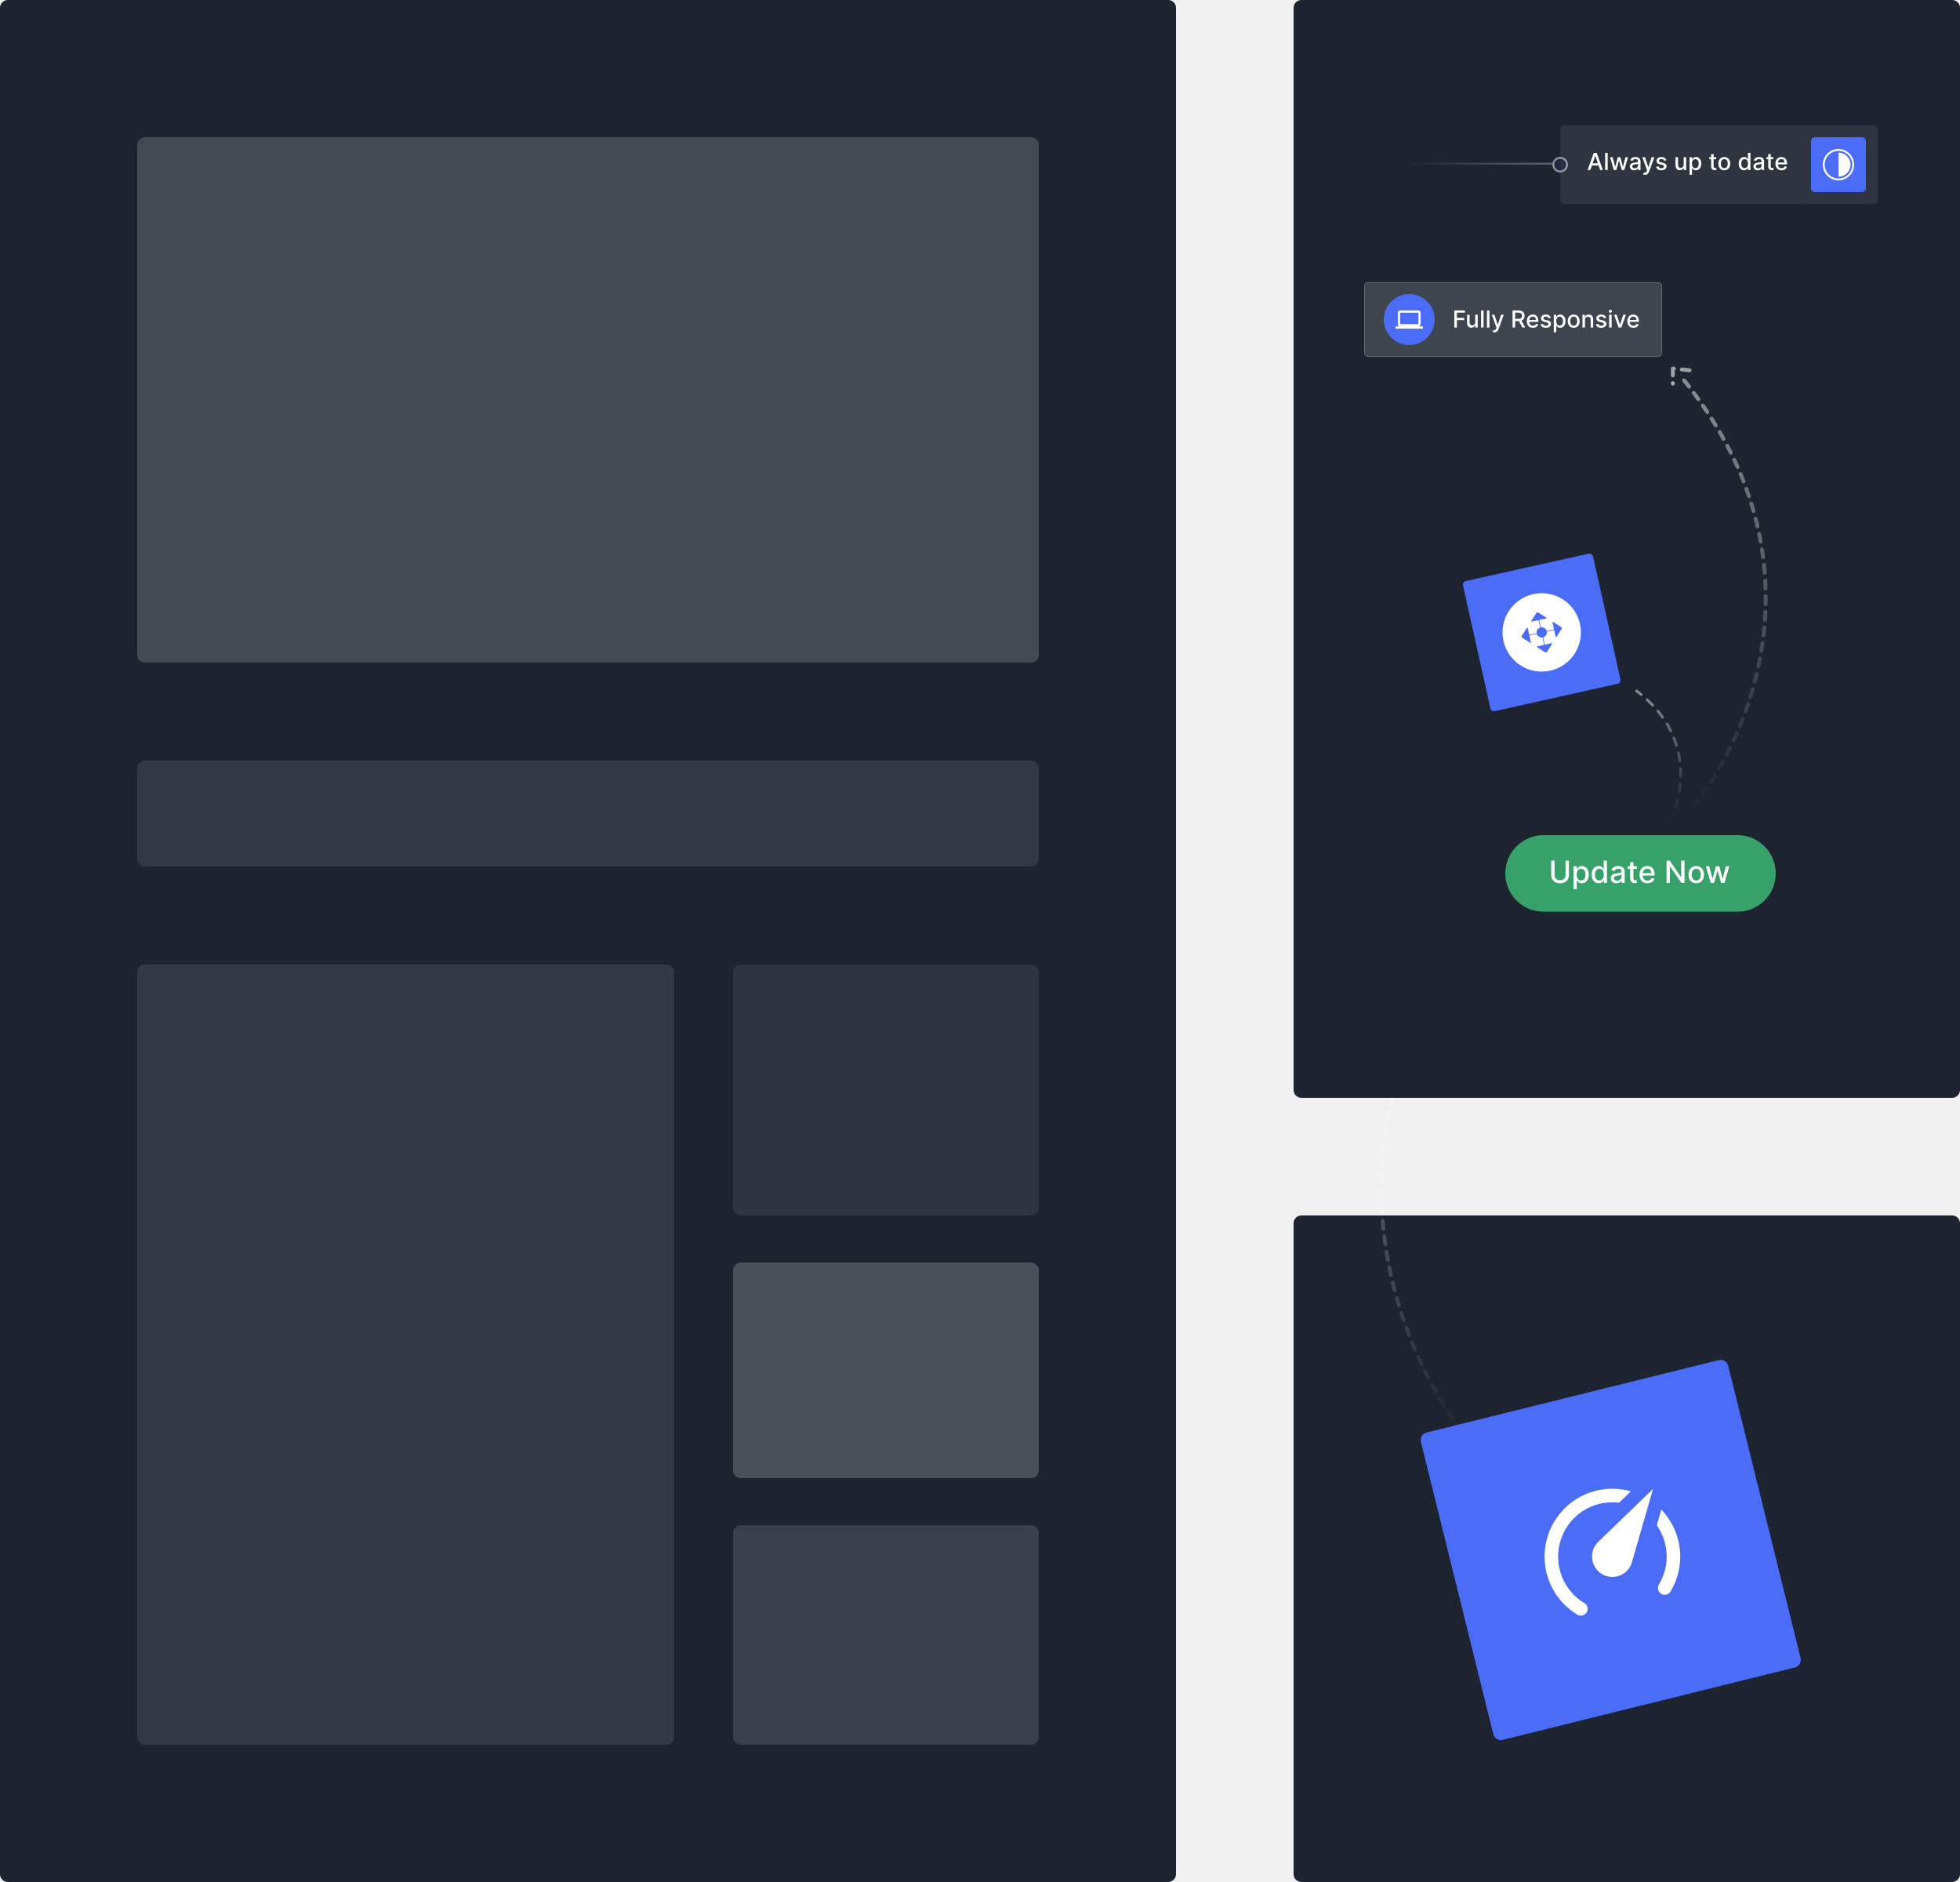
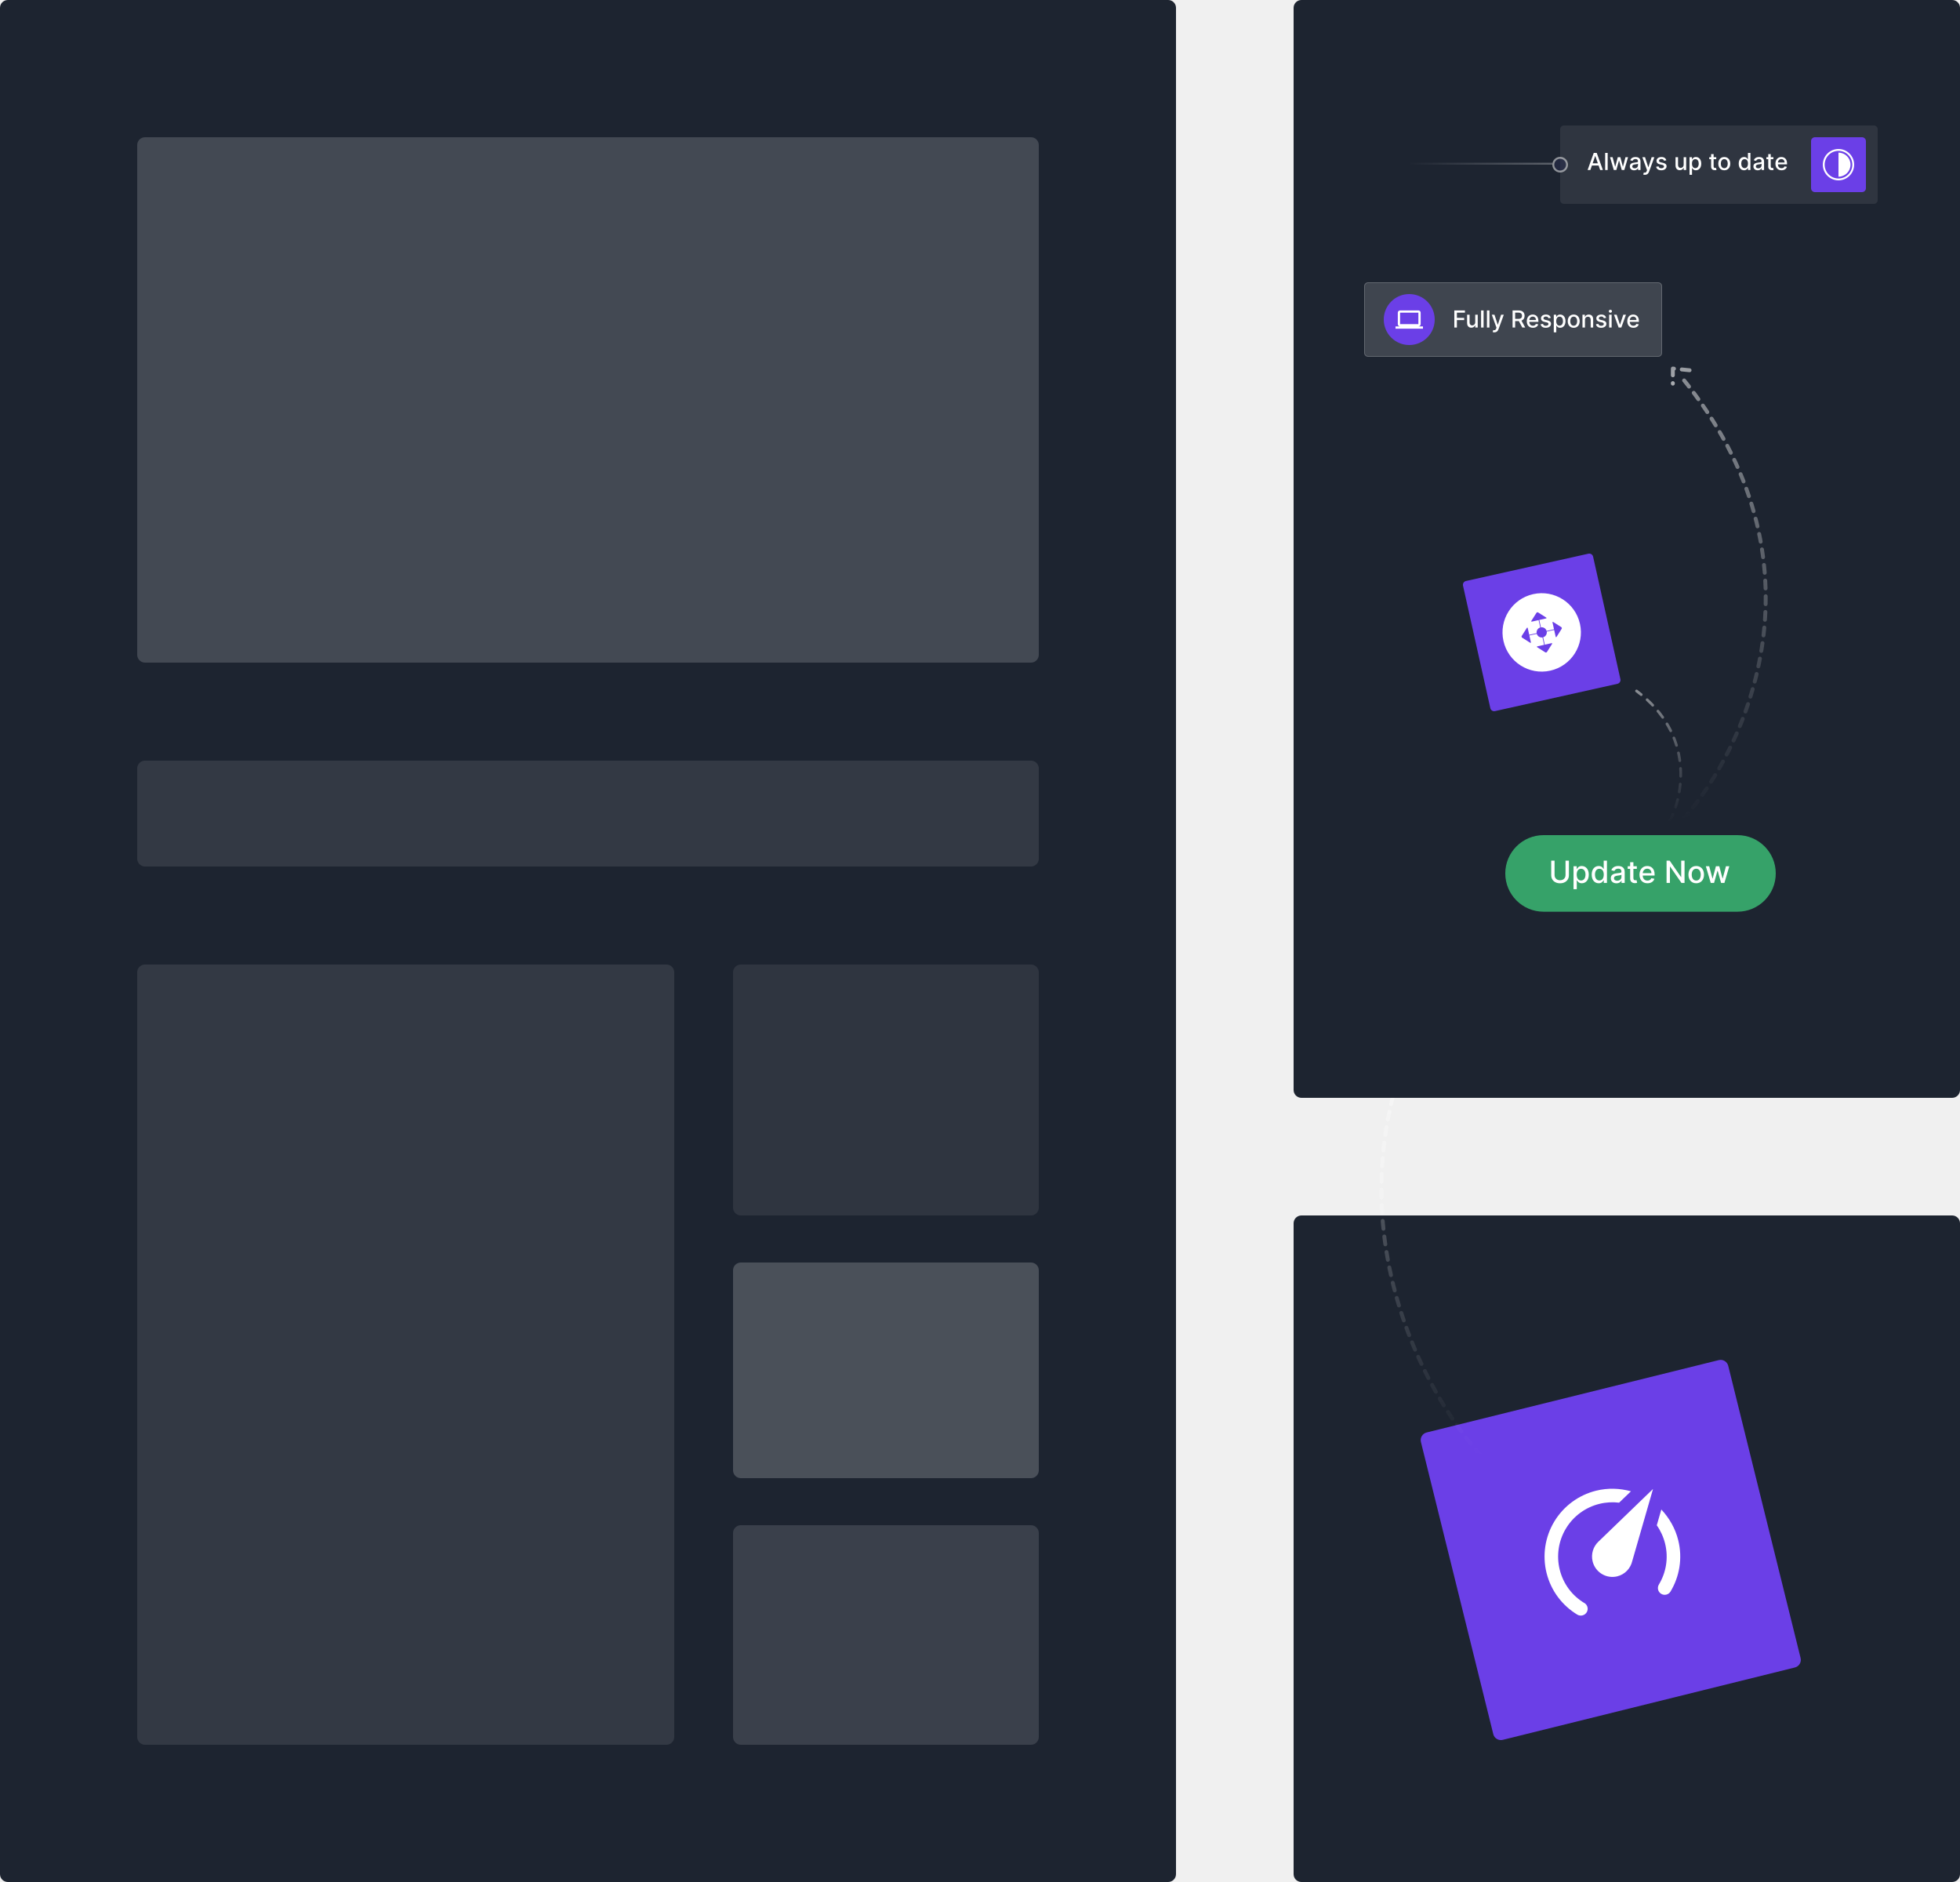
<svg xmlns="http://www.w3.org/2000/svg" width="500" height="480" viewBox="0 0 500 480" fill="none">
  <rect x="330" y="310" width="170" height="170" rx="2" fill="#1D2430" />
-   <rect x="362" y="365.831" width="80.765" height="80.765" rx="2" transform="rotate(-13.9128 362 365.831)" fill="#4A6CF7" />
+   <rect x="362" y="365.831" width="80.765" height="80.765" rx="2" transform="rotate(-13.9128 362 365.831)" fill="#6B3FE7" />
  <path d="M412.572 402.039C411.235 402.37 409.822 402.156 408.643 401.445C407.464 400.734 406.615 399.584 406.284 398.247C405.818 396.366 406.435 394.466 407.718 393.239L421.691 379.757L416.388 398.152C415.956 400.006 414.538 401.552 412.572 402.039ZM407.162 380.2C410.203 379.447 413.25 379.583 416.061 380.349L413.037 383.256C411.434 383.047 409.675 383.144 407.995 383.56C404.43 384.443 401.363 386.705 399.467 389.85C397.571 392.995 397.002 396.764 397.884 400.328C398.804 404.041 401.131 407.03 404.167 408.846L404.183 408.842C405.001 409.334 405.263 410.393 404.77 411.21C404.277 412.028 403.202 412.294 402.389 411.818C398.595 409.531 395.673 405.797 394.525 401.16C393.421 396.705 394.132 391.994 396.502 388.063C398.873 384.132 402.707 381.304 407.162 380.2ZM428.123 392.838C429.271 397.474 428.43 402.14 426.143 405.934C425.646 406.735 424.587 406.997 423.77 406.504C422.952 406.011 422.69 404.953 423.183 404.135C425.016 401.096 425.683 397.382 424.763 393.67C424.347 391.99 423.612 390.389 422.649 389.023L423.808 384.992C425.826 387.166 427.365 389.78 428.123 392.838Z" fill="white" />
  <rect width="300" height="480" rx="2" fill="#1D2430" />
  <rect x="35" y="35" width="230" height="134" rx="2" fill="white" fill-opacity="0.17" />
  <rect opacity="0.1" x="35" y="194" width="230" height="27" rx="2" fill="white" />
  <rect opacity="0.1" x="35" y="246" width="137" height="199" rx="2" fill="white" />
  <rect opacity="0.08" x="187" y="246" width="78" height="64" rx="2" fill="white" />
  <rect opacity="0.2" x="187" y="322" width="78" height="55" rx="2" fill="white" />
  <rect opacity="0.2" x="187" y="389" width="78" height="56" rx="2" fill="white" fill-opacity="0.65" />
  <path d="M377.795 371.295C358.482 349.772 331.574 292.451 378.448 235.357" stroke="url(#paint0_linear_50_445)" stroke-linecap="round" stroke-linejoin="round" stroke-dasharray="2 2" />
  <path d="M375.753 233.513L380.883 233V237.617" stroke="url(#paint1_linear_50_445)" stroke-linecap="round" stroke-linejoin="round" stroke-dasharray="2 2" />
  <rect x="330" width="170" height="280" rx="2" fill="#1D2430" />
  <rect x="384" y="213" width="69" height="19.528" rx="9.764" fill="#36A269" />
  <path d="M399.37 219.509V223.177C399.37 223.948 398.838 224.502 397.972 224.502C397.109 224.502 396.574 223.948 396.574 223.177V219.509H395.717V223.246C395.717 224.439 396.61 225.285 397.972 225.285C399.334 225.285 400.23 224.439 400.23 223.246V219.509H399.37Z" fill="white" />
  <path d="M401.41 226.788H402.239V224.527H402.289C402.439 224.799 402.744 225.274 403.521 225.274C404.553 225.274 405.302 224.447 405.302 223.068C405.302 221.687 404.541 220.874 403.512 220.874C402.722 220.874 402.436 221.357 402.289 221.62H402.22V220.93H401.41V226.788ZM402.222 223.06C402.222 222.17 402.611 221.579 403.335 221.579C404.087 221.579 404.464 222.214 404.464 223.06C404.464 223.914 404.075 224.566 403.335 224.566C402.622 224.566 402.222 223.956 402.222 223.06Z" fill="white" />
  <path d="M407.826 225.274C408.602 225.274 408.908 224.799 409.057 224.527H409.127V225.19H409.937V219.509H409.107V221.62H409.057C408.908 221.357 408.625 220.874 407.831 220.874C406.802 220.874 406.045 221.687 406.045 223.068C406.045 224.447 406.791 225.274 407.826 225.274ZM408.009 224.566C407.268 224.566 406.883 223.914 406.883 223.06C406.883 222.214 407.26 221.579 408.009 221.579C408.733 221.579 409.121 222.17 409.121 223.06C409.121 223.956 408.725 224.566 408.009 224.566Z" fill="white" />
  <path d="M412.36 225.285C413.065 225.285 413.462 224.927 413.62 224.608H413.653V225.19H414.463V222.361C414.463 221.121 413.487 220.874 412.81 220.874C412.039 220.874 411.329 221.185 411.051 221.962L411.831 222.139C411.953 221.837 412.263 221.545 412.821 221.545C413.356 221.545 413.631 221.826 413.631 222.308V222.328C413.631 222.63 413.32 222.624 412.555 222.713C411.747 222.808 410.921 223.018 410.921 223.986C410.921 224.824 411.55 225.285 412.36 225.285ZM412.541 224.619C412.072 224.619 411.734 224.408 411.734 223.998C411.734 223.554 412.127 223.396 412.607 223.332C412.876 223.296 413.514 223.224 413.634 223.104V223.654C413.634 224.158 413.231 224.619 412.541 224.619Z" fill="white" />
  <path d="M417.557 220.93H416.683V219.909H415.853V220.93H415.229V221.595H415.853V224.111C415.851 224.885 416.442 225.26 417.096 225.246C417.36 225.243 417.537 225.193 417.634 225.157L417.485 224.472C417.429 224.483 417.326 224.508 417.193 224.508C416.924 224.508 416.683 224.419 416.683 223.939V221.595H417.557V220.93Z" fill="white" />
  <path d="M420.265 225.276C421.194 225.276 421.851 224.819 422.04 224.125L421.255 223.984C421.105 224.386 420.745 224.591 420.273 224.591C419.563 224.591 419.086 224.131 419.064 223.31H422.093V223.016C422.093 221.476 421.172 220.874 420.206 220.874C419.019 220.874 418.237 221.778 418.237 223.088C418.237 224.411 419.008 225.276 420.265 225.276ZM419.066 222.688C419.1 222.084 419.538 221.559 420.212 221.559C420.856 221.559 421.277 222.036 421.28 222.688H419.066Z" fill="white" />
  <path d="M429.732 219.509H428.883V223.681H428.83L425.94 219.509H425.147V225.19H426.004V221.024H426.057L428.944 225.19H429.732V219.509Z" fill="white" />
  <path d="M432.71 225.276C433.912 225.276 434.697 224.397 434.697 223.079C434.697 221.753 433.912 220.874 432.71 220.874C431.509 220.874 430.724 221.753 430.724 223.079C430.724 224.397 431.509 225.276 432.71 225.276ZM432.713 224.58C431.928 224.58 431.562 223.895 431.562 223.077C431.562 222.261 431.928 221.568 432.713 221.568C433.493 221.568 433.859 222.261 433.859 223.077C433.859 223.895 433.493 224.58 432.713 224.58Z" fill="white" />
  <path d="M436.416 225.19H437.26L438.125 222.114H438.189L439.054 225.19H439.9L441.151 220.93H440.294L439.465 224.045H439.423L438.591 220.93H437.734L436.896 224.059H436.855L436.02 220.93H435.163L436.416 225.19Z" fill="white" />
  <path d="M429.313 209C445.373 191.102 467.749 143.437 428.77 95.96" stroke="url(#paint2_linear_50_445)" stroke-linecap="round" stroke-linejoin="round" stroke-dasharray="2 2" />
  <path d="M431.011 94.427L426.746 94V97.839" stroke="url(#paint3_linear_50_445)" stroke-linecap="round" stroke-linejoin="round" stroke-dasharray="2 2" />
  <path d="M425.919 209.552C429.35 203.094 432.466 187.389 417.488 176.228" stroke="url(#paint4_linear_50_445)" stroke-width="0.7" stroke-linecap="round" stroke-linejoin="round" stroke-dasharray="2 2" />
  <rect x="348" y="72" width="76" height="19" rx="1" fill="white" fill-opacity="0.15" />
  <rect x="348.1" y="72.1" width="75.8" height="18.8" rx="0.9" stroke="white" stroke-opacity="0.19" stroke-width="0.2" />
  <path d="M371 83.538H371.658V81.636H373.512V81.071H371.658V79.742H373.706V79.175H371V83.538Z" fill="white" />
  <path d="M376.333 82.181C376.335 82.737 375.921 83.001 375.563 83.001C375.169 83.001 374.896 82.716 374.896 82.271V80.266H374.259V82.347C374.259 83.159 374.705 83.581 375.333 83.581C375.825 83.581 376.16 83.321 376.311 82.972H376.345V83.538H376.972V80.266H376.333V82.181Z" fill="white" />
  <path d="M378.465 79.175H377.828V83.538H378.465V79.175Z" fill="white" />
  <path d="M379.959 79.175H379.322V83.538H379.959V79.175Z" fill="white" />
  <path d="M381.219 84.766C381.745 84.766 382.077 84.491 382.267 83.975L383.62 80.272L382.932 80.266L382.103 82.805H382.069L381.24 80.266H380.558L381.756 83.581L381.677 83.798C381.515 84.233 381.287 84.269 380.938 84.173L380.784 84.695C380.861 84.729 381.027 84.766 381.219 84.766Z" fill="white" />
  <path d="M385.859 83.538H386.518V81.887H387.413C387.428 81.887 387.44 81.887 387.455 81.887L388.342 83.538H389.092L388.124 81.772C388.659 81.574 388.925 81.129 388.925 80.543C388.925 79.739 388.427 79.175 387.415 79.175H385.859V83.538ZM386.518 81.32V79.739H387.344C387.994 79.739 388.263 80.048 388.263 80.543C388.263 81.035 387.994 81.32 387.353 81.32H386.518Z" fill="white" />
  <path d="M391.045 83.604C391.759 83.604 392.264 83.253 392.409 82.72L391.806 82.612C391.691 82.921 391.414 83.078 391.051 83.078C390.506 83.078 390.139 82.724 390.122 82.094H392.449V81.868C392.449 80.685 391.742 80.223 391 80.223C390.088 80.223 389.487 80.918 389.487 81.923C389.487 82.94 390.08 83.604 391.045 83.604ZM390.124 81.617C390.15 81.152 390.487 80.749 391.004 80.749C391.499 80.749 391.823 81.116 391.825 81.617H390.124Z" fill="white" />
  <path d="M395.608 81.065C395.476 80.555 395.078 80.223 394.37 80.223C393.631 80.223 393.107 80.613 393.107 81.192C393.107 81.657 393.388 81.966 394.002 82.102L394.556 82.224C394.871 82.294 395.018 82.435 395.018 82.639C395.018 82.893 394.748 83.091 394.33 83.091C393.949 83.091 393.703 82.927 393.627 82.605L393.011 82.699C393.118 83.278 393.599 83.604 394.334 83.604C395.125 83.604 395.672 83.185 395.672 82.592C395.672 82.13 395.378 81.844 394.777 81.706L394.257 81.587C393.897 81.501 393.742 81.38 393.744 81.158C393.742 80.907 394.015 80.728 394.377 80.728C394.773 80.728 394.956 80.947 395.031 81.167L395.608 81.065Z" fill="white" />
  <path d="M396.373 84.766H397.01V83.029H397.048C397.163 83.238 397.398 83.602 397.994 83.602C398.787 83.602 399.362 82.967 399.362 81.908C399.362 80.847 398.778 80.223 397.988 80.223C397.381 80.223 397.161 80.594 397.048 80.796H396.995V80.266H396.373V84.766ZM396.997 81.902C396.997 81.218 397.295 80.764 397.851 80.764C398.429 80.764 398.719 81.252 398.719 81.902C398.719 82.558 398.42 83.059 397.851 83.059C397.304 83.059 396.997 82.59 396.997 81.902Z" fill="white" />
  <path d="M401.454 83.604C402.377 83.604 402.98 82.929 402.98 81.917C402.98 80.898 402.377 80.223 401.454 80.223C400.532 80.223 399.929 80.898 399.929 81.917C399.929 82.929 400.532 83.604 401.454 83.604ZM401.456 83.07C400.854 83.07 400.572 82.543 400.572 81.915C400.572 81.288 400.854 80.756 401.456 80.756C402.055 80.756 402.336 81.288 402.336 81.915C402.336 82.543 402.055 83.07 401.456 83.07Z" fill="white" />
  <path d="M404.328 81.595C404.328 81.073 404.648 80.775 405.091 80.775C405.523 80.775 405.786 81.058 405.786 81.533V83.538H406.423V81.457C406.423 80.647 405.977 80.223 405.308 80.223C404.816 80.223 404.494 80.451 404.343 80.798H404.303V80.266H403.691V83.538H404.328V81.595Z" fill="white" />
  <path d="M409.729 81.065C409.597 80.555 409.199 80.223 408.491 80.223C407.752 80.223 407.228 80.613 407.228 81.192C407.228 81.657 407.509 81.966 408.123 82.102L408.677 82.224C408.992 82.294 409.139 82.435 409.139 82.639C409.139 82.893 408.869 83.091 408.451 83.091C408.07 83.091 407.825 82.927 407.748 82.605L407.132 82.699C407.239 83.278 407.72 83.604 408.455 83.604C409.246 83.604 409.793 83.185 409.793 82.592C409.793 82.13 409.499 81.844 408.898 81.706L408.379 81.587C408.018 81.501 407.863 81.38 407.865 81.158C407.863 80.907 408.136 80.728 408.498 80.728C408.894 80.728 409.077 80.947 409.152 81.167L409.729 81.065Z" fill="white" />
  <path d="M410.494 83.538H411.131V80.266H410.494V83.538ZM410.816 79.761C411.035 79.761 411.218 79.59 411.218 79.381C411.218 79.173 411.035 79 410.816 79C410.594 79 410.413 79.173 410.413 79.381C410.413 79.59 410.594 79.761 410.816 79.761Z" fill="white" />
  <path d="M414.788 80.266H414.104L413.277 82.784H413.243L412.414 80.266H411.73L412.919 83.538H413.601L414.788 80.266Z" fill="white" />
  <path d="M416.68 83.604C417.393 83.604 417.898 83.253 418.043 82.72L417.44 82.612C417.325 82.921 417.048 83.078 416.686 83.078C416.141 83.078 415.774 82.724 415.757 82.094H418.084V81.868C418.084 80.685 417.376 80.223 416.635 80.223C415.723 80.223 415.122 80.918 415.122 81.923C415.122 82.94 415.714 83.604 416.68 83.604ZM415.759 81.617C415.785 81.152 416.121 80.749 416.639 80.749C417.134 80.749 417.457 81.116 417.46 81.617H415.759Z" fill="white" />
-   <circle cx="359.5" cy="81.5" r="6.5" fill="#4A6CF7" />
+   <circle cx="359.5" cy="81.5" r="6.5" fill="#6B3FE7" />
  <path d="M357.167 79.75H361.833V82.667H357.167V79.75ZM361.833 83.25C361.988 83.25 362.136 83.189 362.246 83.079C362.355 82.97 362.417 82.821 362.417 82.667V79.75C362.417 79.426 362.154 79.167 361.833 79.167H357.167C356.843 79.167 356.583 79.426 356.583 79.75V82.667C356.583 82.821 356.645 82.97 356.754 83.079C356.864 83.189 357.012 83.25 357.167 83.25H356V83.833H363V83.25H361.833Z" fill="white" />
-   <rect x="373" y="148.4" width="34" height="34" rx="1" transform="rotate(-12.5713 373 148.4)" fill="#4A6CF7" />
+   <rect x="373" y="148.4" width="34" height="34" rx="1" transform="rotate(-12.5713 373 148.4)" fill="#6B3FE7" />
  <circle cx="393.293" cy="161.293" r="10" transform="rotate(-12.5713 393.293 161.293)" fill="white" />
  <g clip-path="url(#clip0_50_445)">
-     <path d="M398.281 159.94L396.256 158.654C396.106 158.558 396.015 158.621 396.054 158.796L396.433 160.496L394.539 160.919C394.355 160.293 393.738 159.901 393.094 160L392.675 158.119L394.375 157.74C394.55 157.701 394.569 157.593 394.418 157.497L392.393 156.21C392.242 156.115 392.043 156.159 391.948 156.309L390.661 158.335C390.565 158.485 390.629 158.576 390.803 158.537L392.504 158.158L392.923 160.037C392.298 160.222 391.905 160.838 392.005 161.483L390.111 161.905L389.732 160.206C389.693 160.031 389.584 160.012 389.489 160.163L388.202 162.188C388.106 162.338 388.151 162.538 388.301 162.633L390.326 163.92C390.477 164.015 390.567 163.952 390.528 163.778L390.149 162.076L392.04 161.654C392.225 162.279 392.842 162.672 393.486 162.572L393.908 164.464L392.208 164.843C392.034 164.882 392.015 164.991 392.165 165.086L394.191 166.373C394.341 166.468 394.54 166.424 394.636 166.274L395.923 164.248C396.018 164.098 395.955 164.007 395.78 164.046L394.082 164.425L393.661 162.536C394.286 162.351 394.678 161.735 394.579 161.091L396.471 160.669L396.85 162.369C396.889 162.544 396.997 162.563 397.093 162.412L398.38 160.387C398.476 160.236 398.432 160.036 398.281 159.94Z" fill="#4A6CF7" />
+     <path d="M398.281 159.94L396.256 158.654C396.106 158.558 396.015 158.621 396.054 158.796L396.433 160.496L394.539 160.919C394.355 160.293 393.738 159.901 393.094 160L392.675 158.119L394.375 157.74C394.55 157.701 394.569 157.593 394.418 157.497L392.393 156.21C392.242 156.115 392.043 156.159 391.948 156.309L390.661 158.335C390.565 158.485 390.629 158.576 390.803 158.537L392.504 158.158L392.923 160.037C392.298 160.222 391.905 160.838 392.005 161.483L390.111 161.905L389.732 160.206C389.693 160.031 389.584 160.012 389.489 160.163L388.202 162.188C388.106 162.338 388.151 162.538 388.301 162.633L390.326 163.92C390.477 164.015 390.567 163.952 390.528 163.778L390.149 162.076L392.04 161.654C392.225 162.279 392.842 162.672 393.486 162.572L393.908 164.464L392.208 164.843C392.034 164.882 392.015 164.991 392.165 165.086L394.191 166.373C394.341 166.468 394.54 166.424 394.636 166.274L395.923 164.248C396.018 164.098 395.955 164.007 395.78 164.046L394.082 164.425L393.661 162.536C394.286 162.351 394.678 161.735 394.579 161.091L396.471 160.669L396.85 162.369C396.889 162.544 396.997 162.563 397.093 162.412L398.38 160.387C398.476 160.236 398.432 160.036 398.281 159.94Z" fill="#6B3FE7" />
  </g>
  <g opacity="0.08">
    <rect x="398" y="32" width="81" height="20" rx="1" fill="white" />
    <rect x="398.1" y="32.1" width="80.8" height="19.8" rx="0.9" stroke="white" stroke-opacity="0.19" stroke-width="0.2" />
  </g>
-   <rect x="462" y="35" width="14" height="14" rx="1" fill="#4A6CF7" />
+   <rect x="462" y="35" width="14" height="14" rx="1" fill="#6B3FE7" />
  <path d="M468.998 38C466.791 38 465 39.791 465 41.998C465 44.209 466.791 46 468.998 46C471.209 46 473 44.209 473 41.998C473 39.791 471.209 38 468.998 38ZM469 45.524C467.054 45.524 465.476 43.946 465.476 42C465.476 40.054 467.054 38.476 469 38.476C470.946 38.476 472.524 40.054 472.524 42C472.524 43.946 470.946 45.524 469 45.524ZM469 38.928V45.069C470.694 45.069 472.071 43.692 472.071 41.998C472.071 40.308 470.694 38.928 469 38.928Z" fill="white" />
  <path d="M405.699 43.364L406.099 42.209H407.804L408.202 43.364H408.901L407.331 39H406.57L405 43.364H405.699ZM406.291 41.655L406.935 39.793H406.969L407.612 41.655H406.291Z" fill="white" />
  <path d="M410.117 39H409.48V43.364H410.117V39Z" fill="white" />
  <path d="M411.684 43.364H412.332L412.996 41.001H413.045L413.71 43.364H414.36L415.321 40.091H414.663L414.026 42.484H413.994L413.354 40.091H412.696L412.053 42.494H412.021L411.379 40.091H410.721L411.684 43.364Z" fill="white" />
  <path d="M416.878 43.436C417.419 43.436 417.724 43.161 417.845 42.916H417.871V43.364H418.493V41.19C418.493 40.238 417.743 40.048 417.223 40.048C416.631 40.048 416.085 40.287 415.872 40.883L416.471 41.02C416.565 40.788 416.803 40.564 417.232 40.564C417.643 40.564 417.854 40.779 417.854 41.15V41.165C417.854 41.397 417.615 41.393 417.027 41.461C416.407 41.533 415.772 41.695 415.772 42.439C415.772 43.082 416.256 43.436 416.878 43.436ZM417.017 42.925C416.656 42.925 416.396 42.763 416.396 42.447C416.396 42.106 416.699 41.985 417.068 41.936C417.274 41.908 417.764 41.853 417.856 41.761V42.183C417.856 42.571 417.547 42.925 417.017 42.925Z" fill="white" />
  <path d="M419.627 44.591C420.153 44.591 420.486 44.316 420.675 43.8L422.028 40.097L421.34 40.091L420.511 42.631H420.477L419.648 40.091H418.967L420.164 43.406L420.085 43.624C419.923 44.058 419.695 44.094 419.346 43.999L419.192 44.521C419.269 44.555 419.435 44.591 419.627 44.591Z" fill="white" />
  <path d="M425.081 40.89C424.949 40.381 424.551 40.048 423.843 40.048C423.104 40.048 422.58 40.438 422.58 41.018C422.58 41.482 422.861 41.791 423.475 41.928L424.029 42.049C424.344 42.119 424.491 42.26 424.491 42.465C424.491 42.718 424.22 42.916 423.803 42.916C423.421 42.916 423.176 42.752 423.1 42.43L422.484 42.524C422.59 43.104 423.072 43.43 423.807 43.43C424.597 43.43 425.145 43.01 425.145 42.418C425.145 41.955 424.851 41.67 424.25 41.531L423.73 41.412C423.37 41.327 423.215 41.205 423.217 40.984C423.215 40.732 423.487 40.553 423.85 40.553C424.246 40.553 424.429 40.773 424.504 40.992L425.081 40.89Z" fill="white" />
  <path d="M429.507 42.006C429.509 42.562 429.095 42.827 428.737 42.827C428.343 42.827 428.07 42.541 428.07 42.096V40.091H427.433V42.173C427.433 42.984 427.879 43.406 428.507 43.406C428.999 43.406 429.334 43.146 429.485 42.797H429.519V43.364H430.146V40.091H429.507V42.006Z" fill="white" />
  <path d="M431.002 44.591H431.639V42.854H431.677C431.792 43.063 432.027 43.428 432.623 43.428C433.416 43.428 433.991 42.793 433.991 41.734C433.991 40.673 433.407 40.048 432.617 40.048C432.01 40.048 431.79 40.419 431.677 40.621H431.624V40.091H431.002V44.591ZM431.626 41.727C431.626 41.043 431.924 40.59 432.48 40.59C433.058 40.59 433.348 41.077 433.348 41.727C433.348 42.383 433.049 42.884 432.48 42.884C431.933 42.884 431.626 42.416 431.626 41.727Z" fill="white" />
  <path d="M437.82 40.091H437.149V39.307H436.512V40.091H436.033V40.602H436.512V42.535C436.51 43.129 436.964 43.417 437.467 43.406C437.669 43.404 437.806 43.366 437.88 43.338L437.765 42.812C437.722 42.82 437.644 42.84 437.541 42.84C437.335 42.84 437.149 42.771 437.149 42.403V40.602H437.82V40.091Z" fill="white" />
  <path d="M439.869 43.43C440.791 43.43 441.394 42.754 441.394 41.742C441.394 40.724 440.791 40.048 439.869 40.048C438.946 40.048 438.343 40.724 438.343 41.742C438.343 42.754 438.946 43.43 439.869 43.43ZM439.871 42.895C439.268 42.895 438.987 42.369 438.987 41.74C438.987 41.114 439.268 40.581 439.871 40.581C440.469 40.581 440.751 41.114 440.751 41.74C440.751 42.369 440.469 42.895 439.871 42.895Z" fill="white" />
  <path d="M444.918 43.428C445.515 43.428 445.749 43.063 445.864 42.854H445.918V43.364H446.54V39H445.903V40.621H445.864C445.749 40.419 445.532 40.048 444.923 40.048C444.132 40.048 443.55 40.673 443.55 41.734C443.55 42.793 444.124 43.428 444.918 43.428ZM445.059 42.884C444.49 42.884 444.194 42.383 444.194 41.727C444.194 41.077 444.484 40.59 445.059 40.59C445.615 40.59 445.913 41.043 445.913 41.727C445.913 42.416 445.609 42.884 445.059 42.884Z" fill="white" />
  <path d="M448.401 43.436C448.943 43.436 449.247 43.161 449.369 42.916H449.394V43.364H450.017V41.19C450.017 40.238 449.267 40.048 448.747 40.048C448.154 40.048 447.609 40.287 447.396 40.883L447.994 41.02C448.088 40.788 448.327 40.564 448.755 40.564C449.166 40.564 449.377 40.779 449.377 41.15V41.165C449.377 41.397 449.139 41.393 448.551 41.461C447.931 41.533 447.296 41.695 447.296 42.439C447.296 43.082 447.779 43.436 448.401 43.436ZM448.54 42.925C448.18 42.925 447.92 42.763 447.92 42.447C447.92 42.106 448.222 41.985 448.591 41.936C448.798 41.908 449.288 41.853 449.379 41.761V42.183C449.379 42.571 449.07 42.925 448.54 42.925Z" fill="white" />
  <path d="M452.393 40.091H451.722V39.307H451.085V40.091H450.605V40.602H451.085V42.535C451.082 43.129 451.536 43.417 452.039 43.406C452.241 43.404 452.378 43.366 452.452 43.338L452.337 42.812C452.295 42.82 452.216 42.84 452.114 42.84C451.907 42.84 451.722 42.771 451.722 42.403V40.602H452.393V40.091Z" fill="white" />
  <path d="M454.473 43.43C455.187 43.43 455.692 43.078 455.836 42.545L455.233 42.437C455.118 42.746 454.841 42.903 454.479 42.903C453.934 42.903 453.567 42.55 453.55 41.919H455.877V41.693C455.877 40.511 455.17 40.048 454.428 40.048C453.516 40.048 452.915 40.743 452.915 41.749C452.915 42.765 453.508 43.43 454.473 43.43ZM453.552 41.442C453.578 40.977 453.915 40.575 454.432 40.575C454.927 40.575 455.251 40.941 455.253 41.442H453.552Z" fill="white" />
  <circle opacity="0.5" cx="398" cy="42" r="1.75" fill="#282C4D" stroke="white" stroke-width="0.5" />
  <line x1="347" y1="41.75" x2="396" y2="41.75" stroke="url(#paint5_linear_50_445)" stroke-width="0.5" />
  <defs>
    <linearGradient id="paint0_linear_50_445" x1="374.3" y1="234.975" x2="361.897" y2="369.833" gradientUnits="userSpaceOnUse">
      <stop stop-color="white" stop-opacity="0.48" />
      <stop offset="1" stop-color="white" stop-opacity="0" />
    </linearGradient>
    <linearGradient id="paint1_linear_50_445" x1="378.318" y1="233" x2="378.318" y2="237.617" gradientUnits="userSpaceOnUse">
      <stop stop-color="white" stop-opacity="0.55" />
      <stop offset="1" stop-color="white" stop-opacity="0.62" />
    </linearGradient>
    <linearGradient id="paint2_linear_50_445" x1="432.22" y1="95.642" x2="442.533" y2="207.784" gradientUnits="userSpaceOnUse">
      <stop stop-color="white" stop-opacity="0.48" />
      <stop offset="1" stop-color="white" stop-opacity="0" />
    </linearGradient>
    <linearGradient id="paint3_linear_50_445" x1="428.878" y1="94" x2="428.878" y2="97.839" gradientUnits="userSpaceOnUse">
      <stop stop-color="white" stop-opacity="0.55" />
      <stop offset="1" stop-color="white" stop-opacity="0.62" />
    </linearGradient>
    <linearGradient id="paint4_linear_50_445" x1="418.483" y1="175.882" x2="429.732" y2="208.225" gradientUnits="userSpaceOnUse">
      <stop stop-color="white" stop-opacity="0.48" />
      <stop offset="1" stop-color="white" stop-opacity="0" />
    </linearGradient>
    <linearGradient id="paint5_linear_50_445" x1="396" y1="42" x2="359.25" y2="42" gradientUnits="userSpaceOnUse">
      <stop stop-color="white" stop-opacity="0.28" />
      <stop offset="1" stop-color="white" stop-opacity="0" />
    </linearGradient>
    <clipPath id="clip0_50_445">
      <rect width="12" height="12" fill="white" transform="translate(386.13 156.742) rotate(-12.5713)" />
    </clipPath>
  </defs>
</svg>
